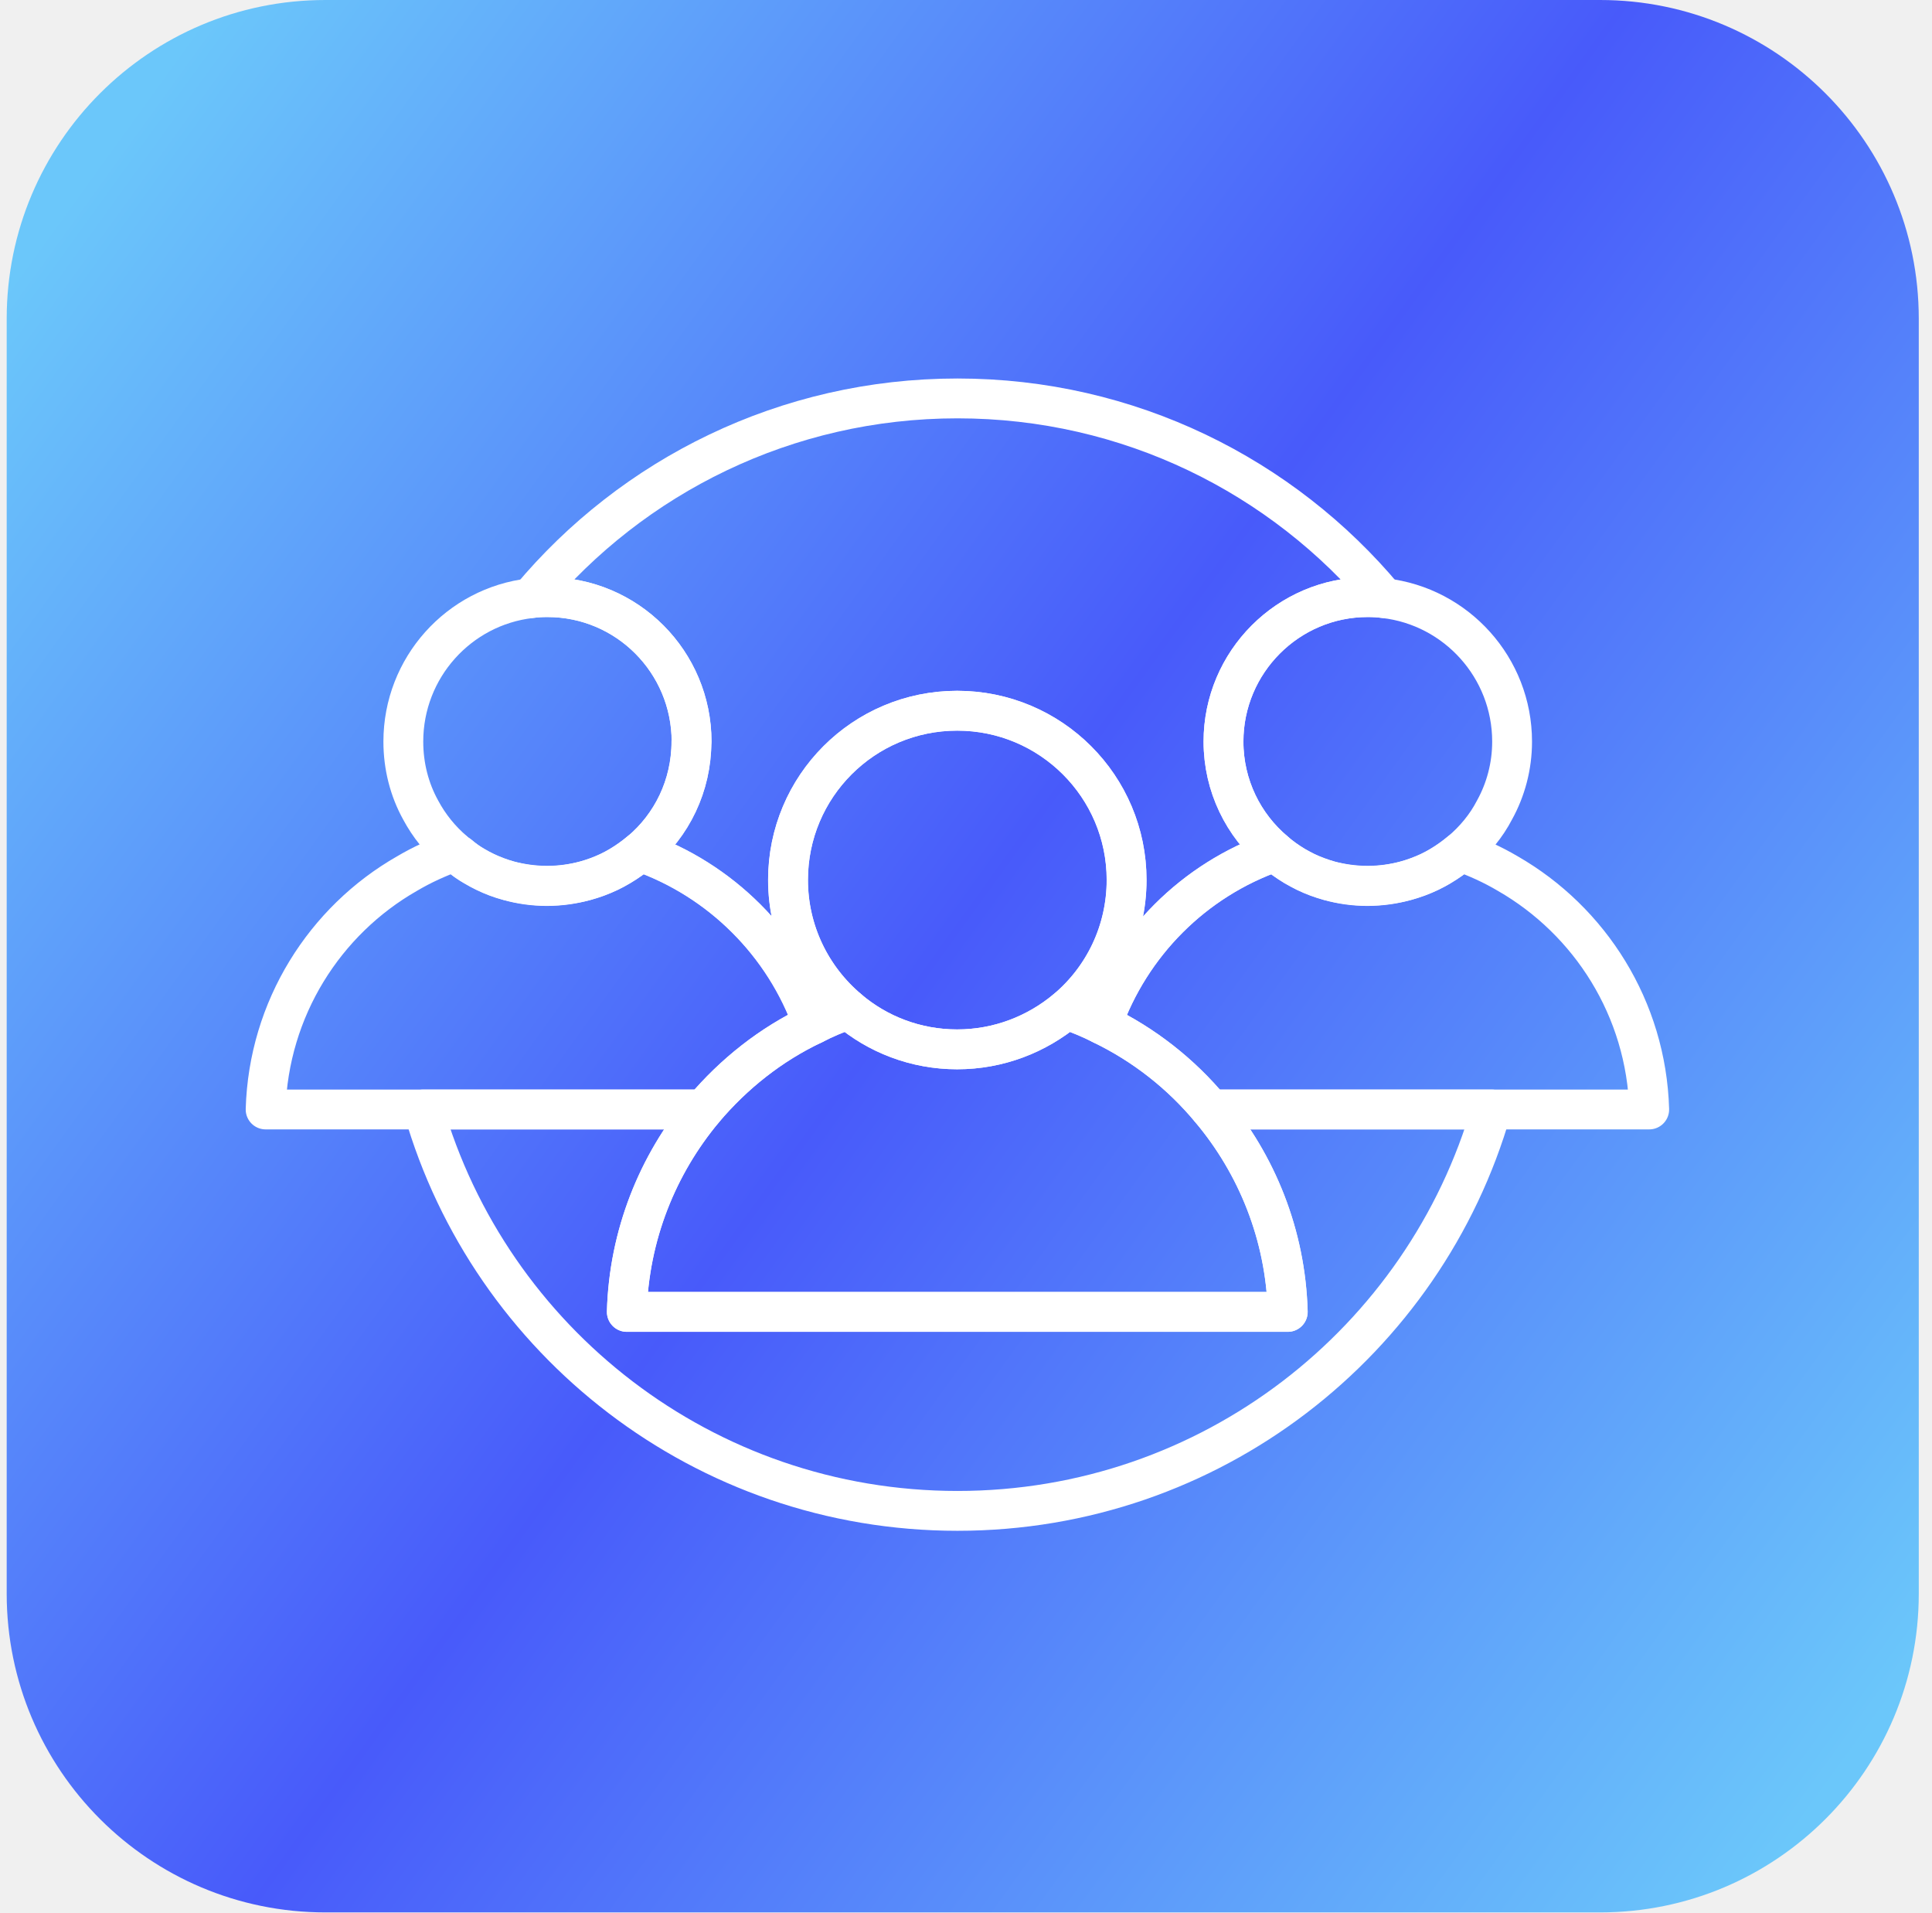
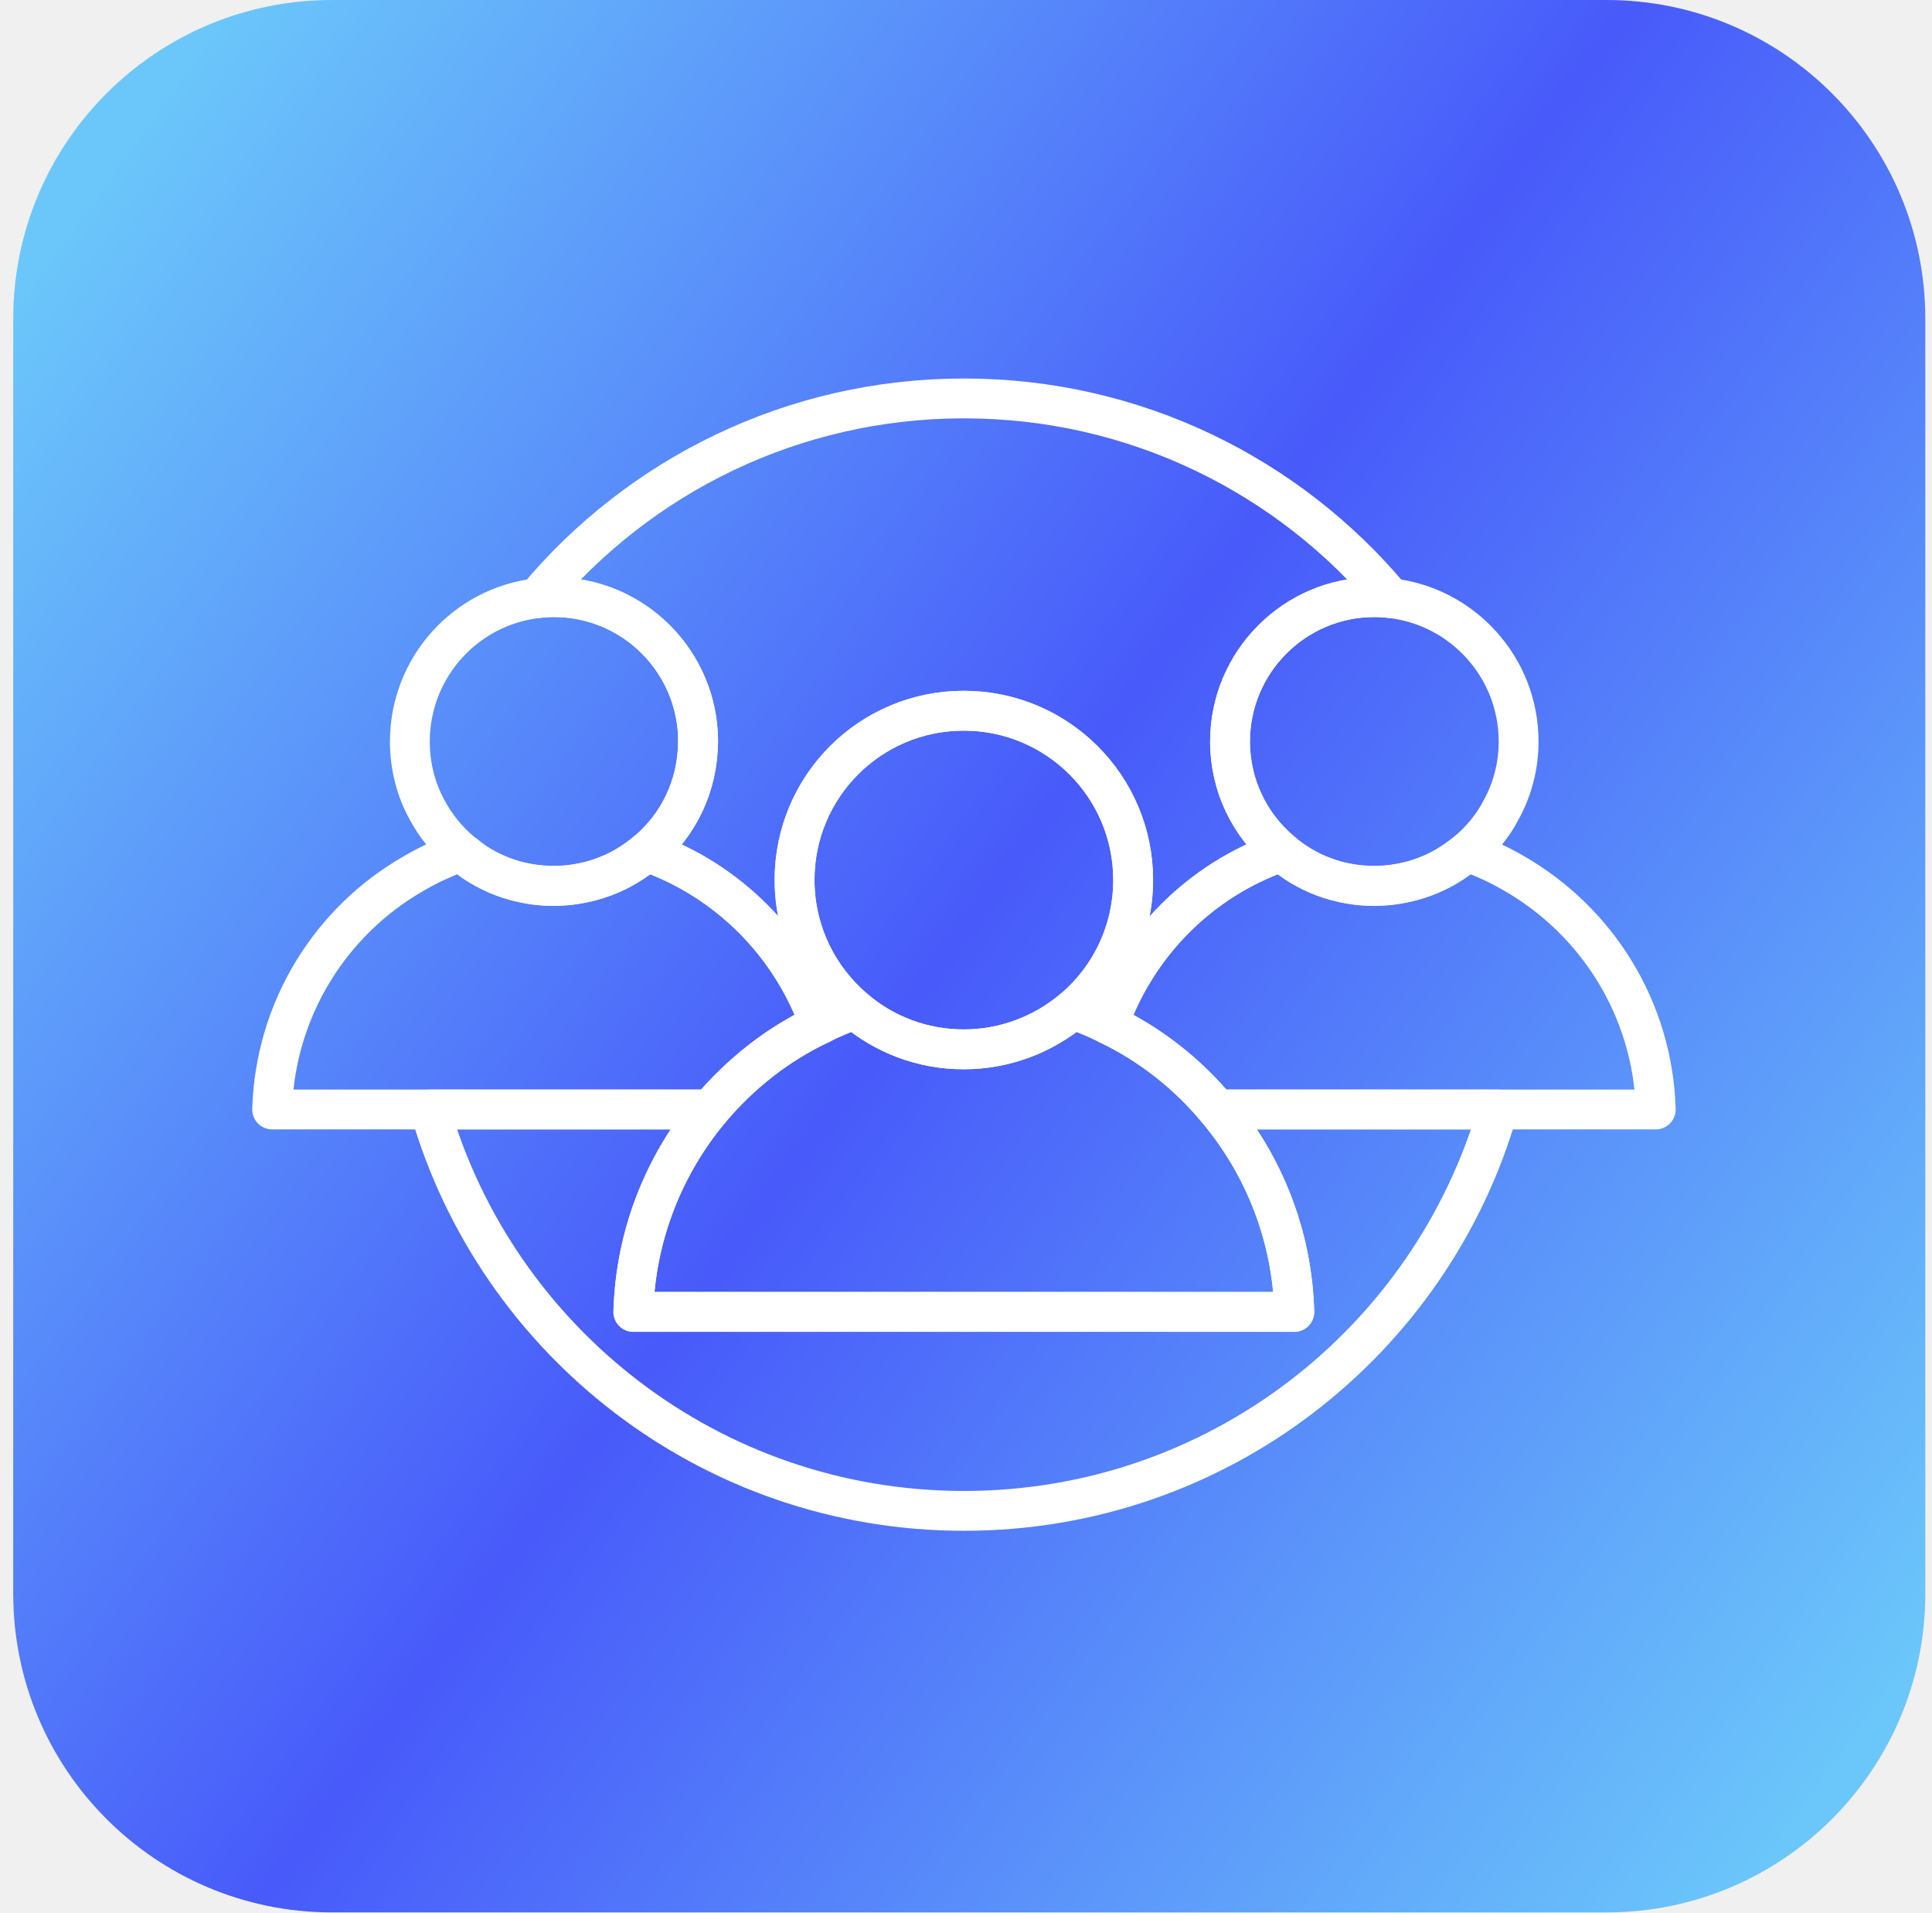
<svg xmlns="http://www.w3.org/2000/svg" width="97" height="96" viewBox="0 0 97 96" fill="none">
-   <rect x="0.336" width="96" height="96" rx="16" fill="url(#paint0_linear_158_2686)" fill-opacity="0.7" />
-   <path d="M56.561 44.17C56.561 46.774 55.4 49.111 53.544 50.673C52.061 51.915 50.152 52.676 48.055 52.676C45.959 52.676 44.049 51.915 42.594 50.673C40.738 49.111 39.562 46.774 39.562 44.17C39.562 39.483 43.368 35.677 48.055 35.677C52.742 35.677 56.561 39.483 56.561 44.17Z" stroke="white" stroke-width="2" stroke-linecap="round" stroke-linejoin="round" />
-   <path d="M75.918 37.226C75.918 38.468 75.598 39.643 75.037 40.658C74.623 41.459 74.035 42.167 73.341 42.754C73.02 43.021 72.687 43.262 72.326 43.475C72.153 43.582 71.966 43.676 71.779 43.769C71.391 43.943 71.004 44.09 70.59 44.21C69.976 44.37 69.335 44.464 68.667 44.464C68 44.464 67.345 44.37 66.731 44.21C66.33 44.09 65.93 43.943 65.556 43.769C65.369 43.676 65.195 43.582 65.008 43.475C64.648 43.262 64.314 43.021 64.007 42.754C62.431 41.432 61.43 39.443 61.43 37.226C61.43 33.233 64.675 29.975 68.667 29.975C68.948 29.975 69.228 29.988 69.508 30.029C73.114 30.442 75.918 33.514 75.918 37.226Z" stroke="white" stroke-width="2" stroke-linecap="round" stroke-linejoin="round" />
-   <path d="M82.802 55.694H60.782C59.3 53.905 57.43 52.436 55.32 51.421C56.749 47.375 59.941 44.17 64 42.755C64.307 43.022 64.654 43.262 65.002 43.476C65.189 43.583 65.362 43.676 65.549 43.77C65.923 43.956 66.324 44.103 66.724 44.21C67.338 44.384 67.979 44.477 68.647 44.477C69.315 44.477 69.969 44.384 70.583 44.21C70.997 44.103 71.398 43.956 71.772 43.77C71.959 43.676 72.146 43.583 72.319 43.476C72.68 43.262 73.014 43.022 73.334 42.755C74.162 43.048 74.95 43.409 75.698 43.85C79.837 46.227 82.655 50.633 82.802 55.694Z" stroke="white" stroke-width="2" stroke-linecap="round" stroke-linejoin="round" />
-   <path d="M34.712 37.226C34.712 39.443 33.724 41.432 32.148 42.754C31.828 43.021 31.494 43.262 31.133 43.475C30.959 43.582 30.773 43.676 30.586 43.769C30.198 43.943 29.811 44.09 29.397 44.21C28.783 44.37 28.142 44.464 27.474 44.464C26.807 44.464 26.152 44.37 25.538 44.21C25.124 44.09 24.737 43.943 24.363 43.769C24.176 43.676 23.989 43.582 23.815 43.475C23.535 43.315 23.281 43.128 23.027 42.915C22.947 42.874 22.881 42.808 22.814 42.754C22.119 42.167 21.545 41.459 21.118 40.658C20.557 39.643 20.25 38.468 20.25 37.226C20.25 33.514 23.041 30.442 26.646 30.029C26.927 29.988 27.207 29.975 27.488 29.975C31.494 29.975 34.725 33.233 34.725 37.226H34.712Z" stroke="white" stroke-width="2" stroke-linecap="round" stroke-linejoin="round" />
-   <path d="M64.652 65.856H31.469C31.576 61.997 33.018 58.458 35.328 55.694C36.837 53.905 38.706 52.422 40.83 51.421C41.39 51.127 41.991 50.873 42.592 50.673C44.048 51.915 45.971 52.676 48.054 52.676C50.137 52.676 52.06 51.915 53.542 50.673C54.156 50.887 54.744 51.127 55.318 51.421C57.428 52.436 59.297 53.905 60.78 55.694C63.103 58.458 64.545 61.997 64.652 65.856Z" stroke="white" stroke-width="2" stroke-linecap="round" stroke-linejoin="round" />
-   <path d="M40.831 51.421C38.708 52.422 36.838 53.905 35.329 55.694H13.336C13.483 50.633 16.3 46.213 20.44 43.85C21.188 43.409 21.976 43.048 22.803 42.755C22.87 42.808 22.937 42.875 23.017 42.915C23.258 43.129 23.525 43.316 23.805 43.476C23.979 43.583 24.166 43.676 24.352 43.77C24.726 43.956 25.114 44.103 25.528 44.21C26.142 44.384 26.783 44.477 27.451 44.477C28.118 44.477 28.773 44.384 29.387 44.21C29.801 44.103 30.201 43.956 30.575 43.77C30.762 43.676 30.949 43.583 31.123 43.476C31.483 43.262 31.817 43.022 32.138 42.755C36.17 44.17 39.389 47.375 40.817 51.421H40.831Z" stroke="white" stroke-width="2" stroke-linecap="round" stroke-linejoin="round" />
-   <path d="M61.426 37.226C61.426 39.443 62.428 41.432 64.004 42.754C59.944 44.17 56.753 47.375 55.324 51.421C54.75 51.127 54.162 50.886 53.548 50.673C55.404 49.111 56.566 46.774 56.566 44.17C56.566 39.483 52.773 35.677 48.06 35.677C43.346 35.677 39.567 39.483 39.567 44.17C39.567 46.774 40.742 49.111 42.598 50.673C41.997 50.873 41.396 51.127 40.835 51.421C39.407 47.375 36.188 44.17 32.156 42.754C33.731 41.432 34.719 39.443 34.719 37.226C34.719 33.233 31.488 29.975 27.482 29.975C27.201 29.975 26.921 29.988 26.641 30.028C31.755 23.899 39.46 20 48.073 20C56.686 20 64.391 23.899 69.505 30.028C69.225 29.988 68.944 29.975 68.664 29.975C64.671 29.975 61.426 33.233 61.426 37.226Z" stroke="white" stroke-width="2" stroke-linecap="round" stroke-linejoin="round" />
-   <path d="M74.885 55.694C71.534 67.338 60.797 75.844 48.072 75.844C35.346 75.844 24.61 67.338 21.258 55.694H35.332C33.022 58.458 31.58 61.996 31.473 65.856H64.656C64.55 61.996 63.108 58.458 60.784 55.694H74.885Z" stroke="white" stroke-width="2" stroke-linecap="round" stroke-linejoin="round" />
+   <rect x="0.664" width="96" height="96" rx="16" fill="url(#paint0_linear_158_2686)" fill-opacity="0.7" />
+   <path d="M56.89 44.17C56.89 46.774 55.728 49.111 53.872 50.673C52.389 51.915 50.48 52.676 48.383 52.676C46.287 52.676 44.377 51.915 42.922 50.673C41.066 49.111 39.891 46.774 39.891 44.17C39.891 39.483 43.696 35.677 48.383 35.677C53.071 35.677 56.89 39.483 56.89 44.17Z" stroke="white" stroke-width="2" stroke-linecap="round" stroke-linejoin="round" />
+   <path d="M76.246 37.226C76.246 38.468 75.926 39.643 75.365 40.658C74.951 41.459 74.364 42.167 73.669 42.754C73.349 43.021 73.015 43.262 72.654 43.475C72.481 43.582 72.294 43.676 72.107 43.769C71.719 43.943 71.332 44.09 70.918 44.21C70.304 44.37 69.663 44.464 68.995 44.464C68.328 44.464 67.673 44.37 67.059 44.21C66.659 44.09 66.258 43.943 65.884 43.769C65.697 43.676 65.523 43.582 65.337 43.475C64.976 43.262 64.642 43.021 64.335 42.754C62.759 41.432 61.758 39.443 61.758 37.226C61.758 33.233 65.003 29.975 68.995 29.975C69.276 29.975 69.556 29.988 69.837 30.029C73.442 30.442 76.246 33.514 76.246 37.226Z" stroke="white" stroke-width="2" stroke-linecap="round" stroke-linejoin="round" />
+   <path d="M83.13 55.694H61.11C59.628 53.905 57.758 52.436 55.648 51.421C57.077 47.375 60.269 44.17 64.328 42.755C64.635 43.022 64.983 43.262 65.33 43.476C65.517 43.583 65.69 43.676 65.877 43.77C66.251 43.956 66.652 44.103 67.052 44.21C67.666 44.384 68.308 44.477 68.975 44.477C69.643 44.477 70.297 44.384 70.911 44.21C71.325 44.103 71.726 43.956 72.1 43.77C72.287 43.676 72.474 43.583 72.647 43.476C73.008 43.262 73.342 43.022 73.662 42.755C74.49 43.048 75.278 43.409 76.026 43.85C80.165 46.227 82.983 50.633 83.13 55.694Z" stroke="white" stroke-width="2" stroke-linecap="round" stroke-linejoin="round" />
+   <path d="M35.04 37.226C35.04 39.443 34.052 41.432 32.476 42.754C32.156 43.021 31.822 43.262 31.461 43.475C31.288 43.582 31.101 43.676 30.914 43.769C30.526 43.943 30.139 44.09 29.725 44.21C29.111 44.37 28.47 44.464 27.802 44.464C27.135 44.464 26.48 44.37 25.866 44.21C25.452 44.09 25.065 43.943 24.691 43.769C24.504 43.676 24.317 43.582 24.143 43.475C23.863 43.315 23.609 43.128 23.356 42.915C23.276 42.874 23.209 42.808 23.142 42.754C22.448 42.167 21.873 41.459 21.446 40.658C20.885 39.643 20.578 38.468 20.578 37.226C20.578 33.514 23.369 30.442 26.974 30.029C27.255 29.988 27.535 29.975 27.816 29.975C31.822 29.975 35.053 33.233 35.053 37.226H35.04Z" stroke="white" stroke-width="2" stroke-linecap="round" stroke-linejoin="round" />
+   <path d="M64.98 65.856H31.797C31.904 61.997 33.346 58.458 35.656 55.694C37.165 53.905 39.034 52.422 41.158 51.421C41.718 51.127 42.319 50.873 42.92 50.673C44.376 51.915 46.299 52.676 48.382 52.676C50.465 52.676 52.388 51.915 53.87 50.673C54.484 50.887 55.072 51.127 55.646 51.421C57.756 52.436 59.626 53.905 61.108 55.694C63.431 58.458 64.873 61.997 64.98 65.856Z" stroke="white" stroke-width="2" stroke-linecap="round" stroke-linejoin="round" />
+   <path d="M41.159 51.421C39.036 52.422 37.166 53.905 35.657 55.694H13.664C13.811 50.633 16.628 46.213 20.768 43.85C21.516 43.409 22.304 43.048 23.132 42.755C23.198 42.808 23.265 42.875 23.345 42.915C23.586 43.129 23.853 43.316 24.133 43.476C24.307 43.583 24.494 43.676 24.681 43.77C25.055 43.956 25.442 44.103 25.856 44.21C26.47 44.384 27.111 44.477 27.779 44.477C28.446 44.477 29.101 44.384 29.715 44.21C30.129 44.103 30.529 43.956 30.903 43.77C31.09 43.676 31.277 43.583 31.451 43.476C31.811 43.262 32.145 43.022 32.466 42.755C36.498 44.17 39.717 47.375 41.145 51.421H41.159Z" stroke="white" stroke-width="2" stroke-linecap="round" stroke-linejoin="round" />
+   <path d="M61.755 37.226C61.755 39.443 62.756 41.432 64.332 42.754C60.272 44.17 57.081 47.375 55.652 51.421C55.078 51.127 54.49 50.886 53.876 50.673C55.732 49.111 56.894 46.774 56.894 44.17C56.894 39.483 53.102 35.677 48.388 35.677C43.674 35.677 39.895 39.483 39.895 44.17C39.895 46.774 41.07 49.111 42.926 50.673C42.325 50.873 41.724 51.127 41.163 51.421C39.735 47.375 36.517 44.17 32.484 42.754C34.059 41.432 35.048 39.443 35.048 37.226C35.048 33.233 31.816 29.975 27.81 29.975C27.53 29.975 27.249 29.988 26.969 30.028C32.083 23.899 39.788 20 48.401 20C57.014 20 64.719 23.899 69.833 30.028C69.553 29.988 69.272 29.975 68.992 29.975C64.999 29.975 61.755 33.233 61.755 37.226Z" stroke="white" stroke-width="2" stroke-linecap="round" stroke-linejoin="round" />
+   <path d="M75.213 55.694C71.862 67.338 61.126 75.844 48.4 75.844C35.674 75.844 24.938 67.338 21.586 55.694H35.66C33.35 58.458 31.908 61.996 31.801 65.856H64.985C64.878 61.996 63.436 58.458 61.112 55.694H75.213Z" stroke="white" stroke-width="2" stroke-linecap="round" stroke-linejoin="round" />
  <defs>
-     <linearGradient id="paint0_linear_158_2686" x1="6.127" y1="6.686" x2="105.31" y2="78.328" gradientUnits="userSpaceOnUse">
+     <linearGradient id="paint0_linear_158_2686" x1="6.455" y1="6.686" x2="105.638" y2="78.328" gradientUnits="userSpaceOnUse">
      <stop stop-color="#32B5FF" />
      <stop offset="0.469" stop-color="#001AFF" />
      <stop offset="0.964" stop-color="#32B5FF" />
    </linearGradient>
  </defs>
</svg>
